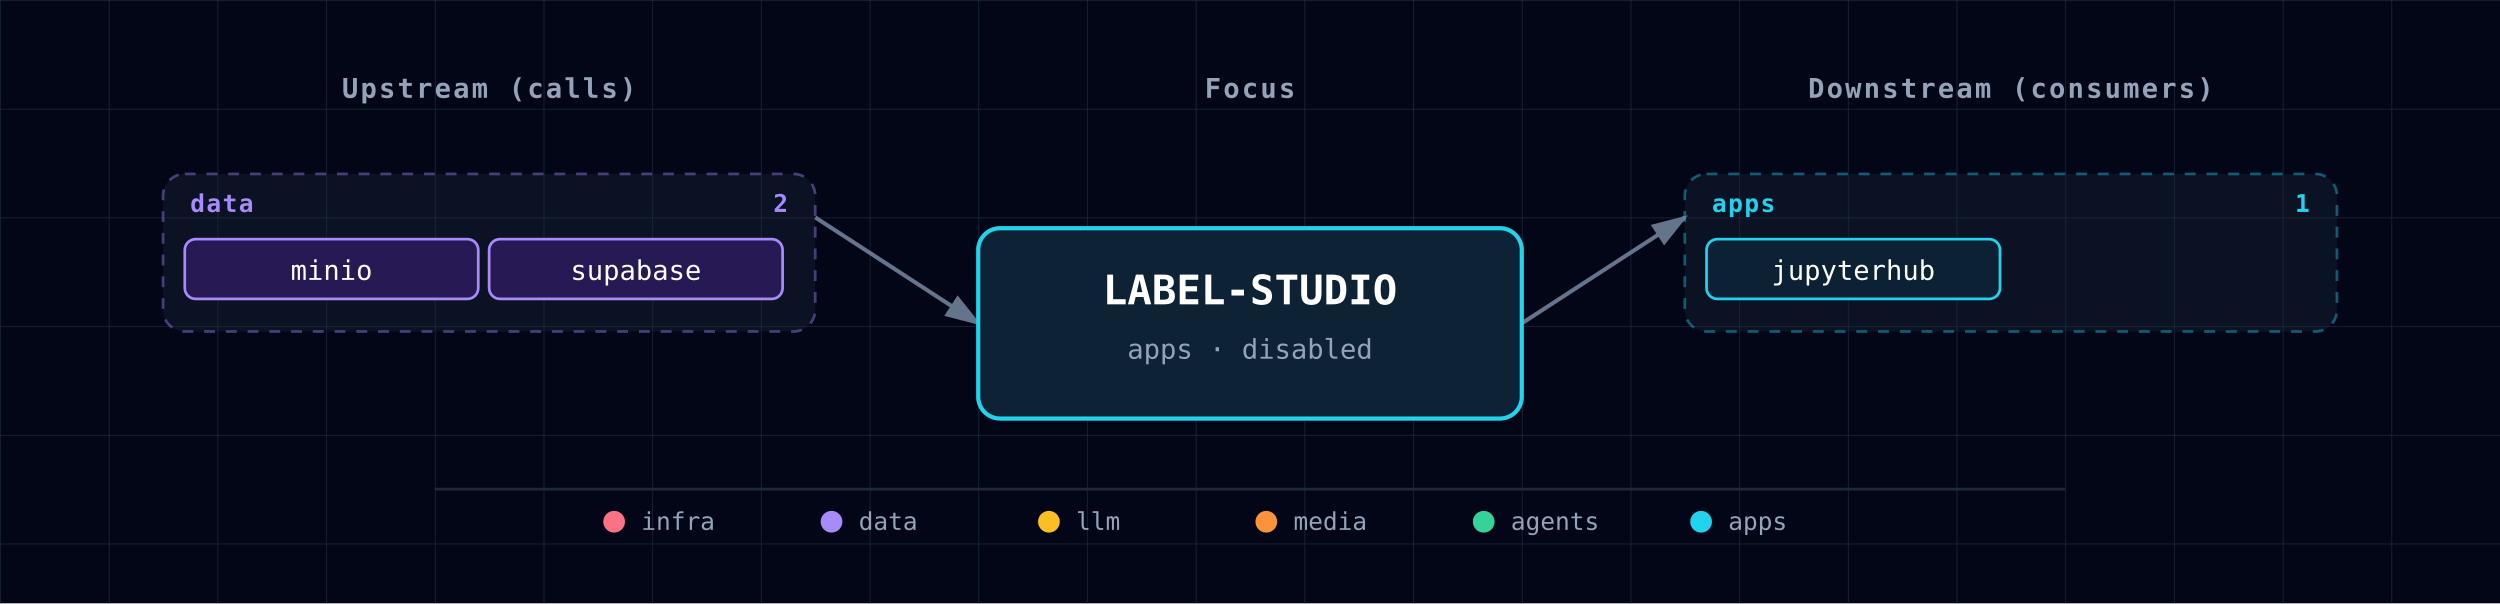
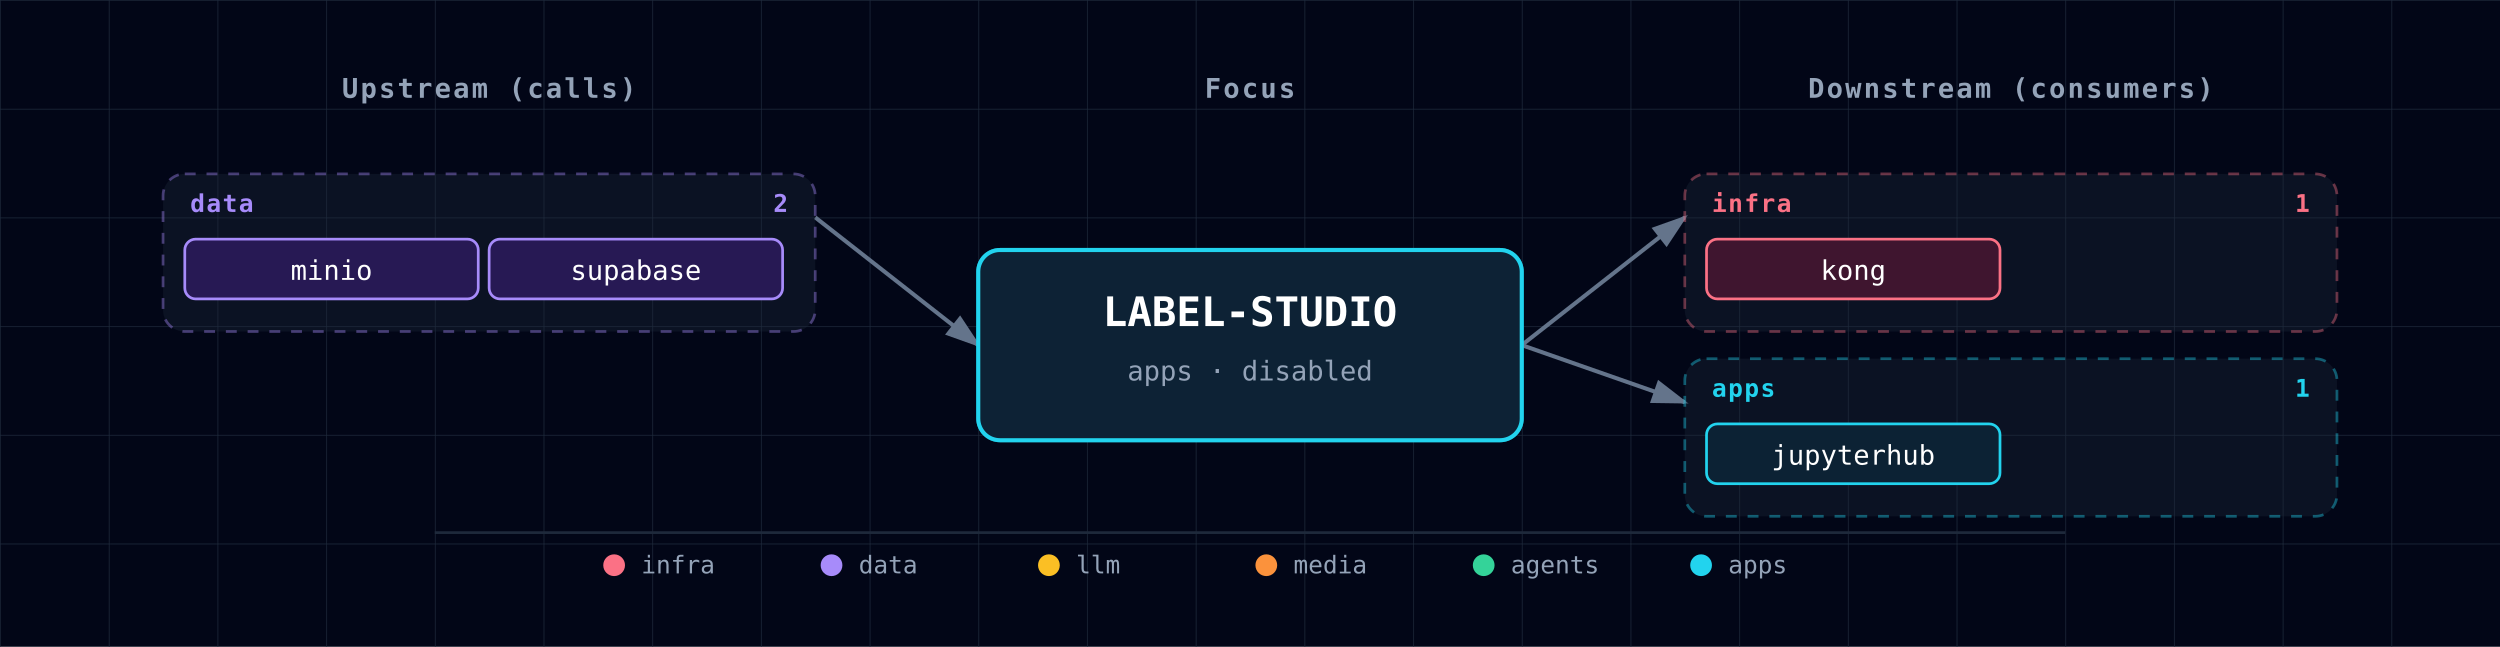
- <svg xmlns="http://www.w3.org/2000/svg" viewBox="0 0 920 222" font-family="'JetBrains Mono', 'Fira Code', Menlo, Consolas, monospace">
+ <svg xmlns="http://www.w3.org/2000/svg" viewBox="0 0 920 238" font-family="'JetBrains Mono', 'Fira Code', Menlo, Consolas, monospace">
  <defs>
    <pattern id="grid" width="40" height="40" patternUnits="userSpaceOnUse">
      <path d="M 40 0 L 0 0 0 40" fill="none" stroke="#1e293b" stroke-width="0.5" />
    </pattern>
    <marker id="arrowhead" markerWidth="9" markerHeight="6" refX="8" refY="3" orient="auto">
      <polygon points="0 0, 9 3, 0 6" fill="#64748b" />
    </marker>
    <filter id="focus-glow" x="-50%" y="-50%" width="200%" height="200%">
      <feGaussianBlur in="SourceAlpha" stdDeviation="6" />
      <feFlood flood-color="#22d3ee" flood-opacity="0.6" />
      <feComposite in2="SourceAlpha" operator="in" />
      <feMerge>
        <feMergeNode />
        <feMergeNode in="SourceGraphic" />
      </feMerge>
    </filter>
  </defs>
-   <rect width="920" height="222" fill="#020617" />
-   <rect width="920" height="222" fill="url(#grid)" />
+   <rect width="920" height="238" fill="#020617" />
+   <rect width="920" height="238" fill="url(#grid)" />
  <text x="180" y="36" fill="#94a3b8" font-size="10" font-weight="600" text-anchor="middle" letter-spacing="0.08em">Upstream (calls)</text>
  <text x="460" y="36" fill="#94a3b8" font-size="10" font-weight="600" text-anchor="middle" letter-spacing="0.08em">Focus</text>
  <text x="740" y="36" fill="#94a3b8" font-size="10" font-weight="600" text-anchor="middle" letter-spacing="0.08em">Downstream (consumers)</text>
-   <line x1="300" y1="80" x2="360" y2="119" stroke="#64748b" stroke-width="1.5" marker-end="url(#arrowhead)" />
-   <line x1="560" y1="119" x2="620" y2="80" stroke="#64748b" stroke-width="1.5" marker-end="url(#arrowhead)" />
+   <line x1="300" y1="80" x2="360" y2="127" stroke="#64748b" stroke-width="1.5" marker-end="url(#arrowhead)" />
+   <line x1="560" y1="127" x2="620" y2="80" stroke="#64748b" stroke-width="1.5" marker-end="url(#arrowhead)" />
+   <line x1="560" y1="127" x2="620" y2="148" stroke="#64748b" stroke-width="1.5" marker-end="url(#arrowhead)" />
  <g>
    <g class="cluster">
      <rect x="60" y="64" width="240" height="58" rx="8" fill="rgba(30,41,59,0.35)" stroke="#a78bfa" stroke-width="1" stroke-dasharray="4,4" stroke-opacity="0.4" />
      <text x="70" y="78" fill="#a78bfa" font-size="9" font-weight="700" text-anchor="start" style="letter-spacing:0.06em;text-transform:uppercase;">data</text>
      <text x="290" y="78" fill="#a78bfa" font-size="9" font-weight="600" text-anchor="end">2</text>
    </g>
    <g>
      <rect x="68" y="88" width="108" height="22" rx="4" fill="#0f172a" />
      <rect x="68" y="88" width="108" height="22" rx="4" fill="rgba(76, 29, 149, 0.4)" stroke="#a78bfa" stroke-width="1" />
      <text x="122" y="103" fill="white" font-size="10" text-anchor="middle">minio</text>
    </g>
    <g>
      <rect x="180" y="88" width="108" height="22" rx="4" fill="#0f172a" />
      <rect x="180" y="88" width="108" height="22" rx="4" fill="rgba(76, 29, 149, 0.4)" stroke="#a78bfa" stroke-width="1" />
      <text x="234" y="103" fill="white" font-size="10" text-anchor="middle">supabase</text>
    </g>
  </g>
  <g>
    <g class="cluster">
-       <rect x="620" y="64" width="240" height="58" rx="8" fill="rgba(30,41,59,0.35)" stroke="#22d3ee" stroke-width="1" stroke-dasharray="4,4" stroke-opacity="0.4" />
-       <text x="630" y="78" fill="#22d3ee" font-size="9" font-weight="700" text-anchor="start" style="letter-spacing:0.06em;text-transform:uppercase;">apps</text>
-       <text x="850" y="78" fill="#22d3ee" font-size="9" font-weight="600" text-anchor="end">1</text>
+       <rect x="620" y="64" width="240" height="58" rx="8" fill="rgba(30,41,59,0.35)" stroke="#fb7185" stroke-width="1" stroke-dasharray="4,4" stroke-opacity="0.4" />
+       <text x="630" y="78" fill="#fb7185" font-size="9" font-weight="700" text-anchor="start" style="letter-spacing:0.06em;text-transform:uppercase;">infra</text>
+       <text x="850" y="78" fill="#fb7185" font-size="9" font-weight="600" text-anchor="end">1</text>
    </g>
    <g>
      <rect x="628" y="88" width="108" height="22" rx="4" fill="#0f172a" />
-       <rect x="628" y="88" width="108" height="22" rx="4" fill="rgba(8, 51, 68, 0.4)" stroke="#22d3ee" stroke-width="1" />
-       <text x="682" y="103" fill="white" font-size="10" text-anchor="middle">jupyterhub</text>
+       <rect x="628" y="88" width="108" height="22" rx="4" fill="rgba(136, 19, 55, 0.4)" stroke="#fb7185" stroke-width="1" />
+       <text x="682" y="103" fill="white" font-size="10" text-anchor="middle">kong</text>
+     </g>
+     <g class="cluster">
+       <rect x="620" y="132" width="240" height="58" rx="8" fill="rgba(30,41,59,0.35)" stroke="#22d3ee" stroke-width="1" stroke-dasharray="4,4" stroke-opacity="0.4" />
+       <text x="630" y="146" fill="#22d3ee" font-size="9" font-weight="700" text-anchor="start" style="letter-spacing:0.06em;text-transform:uppercase;">apps</text>
+       <text x="850" y="146" fill="#22d3ee" font-size="9" font-weight="600" text-anchor="end">1</text>
+     </g>
+     <g>
+       <rect x="628" y="156" width="108" height="22" rx="4" fill="#0f172a" />
+       <rect x="628" y="156" width="108" height="22" rx="4" fill="rgba(8, 51, 68, 0.4)" stroke="#22d3ee" stroke-width="1" />
+       <text x="682" y="171" fill="white" font-size="10" text-anchor="middle">jupyterhub</text>
    </g>
  </g>
  <g class="focus" filter="url(#focus-glow)">
-     <rect x="360" y="84" width="200" height="70" rx="8" fill="#0f172a" />
-     <rect x="360" y="84" width="200" height="70" rx="8" fill="rgba(8, 51, 68, 0.4)" stroke="#22d3ee" stroke-width="1.5" />
-     <text x="460" y="112" fill="white" font-size="15" font-weight="700" text-anchor="middle">LABEL-STUDIO</text>
-     <text x="460" y="132" fill="#94a3b8" font-size="10" text-anchor="middle">apps · disabled</text>
+     <rect x="360" y="92" width="200" height="70" rx="8" fill="#0f172a" />
+     <rect x="360" y="92" width="200" height="70" rx="8" fill="rgba(8, 51, 68, 0.4)" stroke="#22d3ee" stroke-width="1.5" />
+     <text x="460" y="120" fill="white" font-size="15" font-weight="700" text-anchor="middle">LABEL-STUDIO</text>
+     <text x="460" y="140" fill="#94a3b8" font-size="10" text-anchor="middle">apps · disabled</text>
  </g>
  <g class="legend">
-     <line x1="160" y1="180" x2="760" y2="180" stroke="#1e293b" stroke-width="1" />
-     <circle cx="226" cy="192" r="4" fill="#fb7185" />
-     <text x="236" y="195" fill="#94a3b8" font-size="9" font-weight="400" text-anchor="start">infra</text>
-     <circle cx="306" cy="192" r="4" fill="#a78bfa" />
-     <text x="316" y="195" fill="#94a3b8" font-size="9" font-weight="400" text-anchor="start">data</text>
-     <circle cx="386" cy="192" r="4" fill="#fbbf24" />
-     <text x="396" y="195" fill="#94a3b8" font-size="9" font-weight="400" text-anchor="start">llm</text>
-     <circle cx="466" cy="192" r="4" fill="#fb923c" />
-     <text x="476" y="195" fill="#94a3b8" font-size="9" font-weight="400" text-anchor="start">media</text>
-     <circle cx="546" cy="192" r="4" fill="#34d399" />
-     <text x="556" y="195" fill="#94a3b8" font-size="9" font-weight="400" text-anchor="start">agents</text>
-     <circle cx="626" cy="192" r="4" fill="#22d3ee" />
-     <text x="636" y="195" fill="#94a3b8" font-size="9" font-weight="400" text-anchor="start">apps</text>
+     <line x1="160" y1="196" x2="760" y2="196" stroke="#1e293b" stroke-width="1" />
+     <circle cx="226" cy="208" r="4" fill="#fb7185" />
+     <text x="236" y="211" fill="#94a3b8" font-size="9" font-weight="400" text-anchor="start">infra</text>
+     <circle cx="306" cy="208" r="4" fill="#a78bfa" />
+     <text x="316" y="211" fill="#94a3b8" font-size="9" font-weight="400" text-anchor="start">data</text>
+     <circle cx="386" cy="208" r="4" fill="#fbbf24" />
+     <text x="396" y="211" fill="#94a3b8" font-size="9" font-weight="400" text-anchor="start">llm</text>
+     <circle cx="466" cy="208" r="4" fill="#fb923c" />
+     <text x="476" y="211" fill="#94a3b8" font-size="9" font-weight="400" text-anchor="start">media</text>
+     <circle cx="546" cy="208" r="4" fill="#34d399" />
+     <text x="556" y="211" fill="#94a3b8" font-size="9" font-weight="400" text-anchor="start">agents</text>
+     <circle cx="626" cy="208" r="4" fill="#22d3ee" />
+     <text x="636" y="211" fill="#94a3b8" font-size="9" font-weight="400" text-anchor="start">apps</text>
  </g>
</svg>
